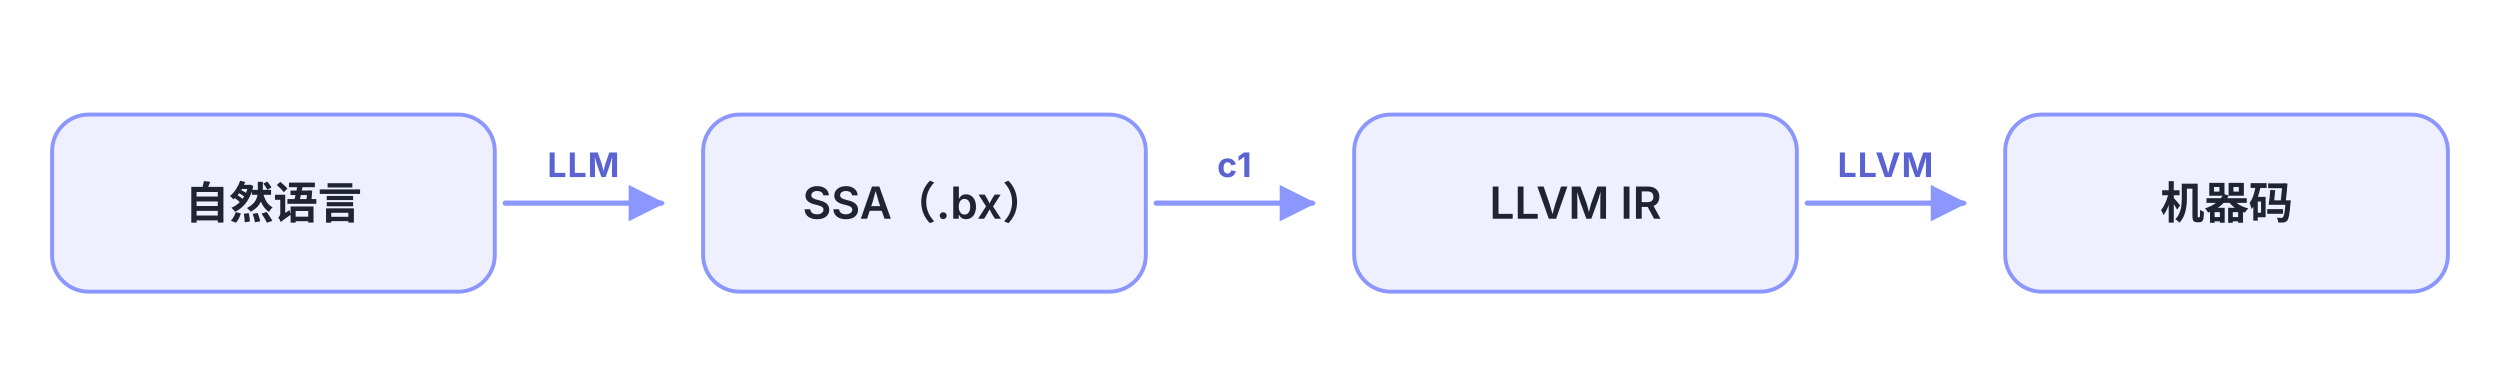
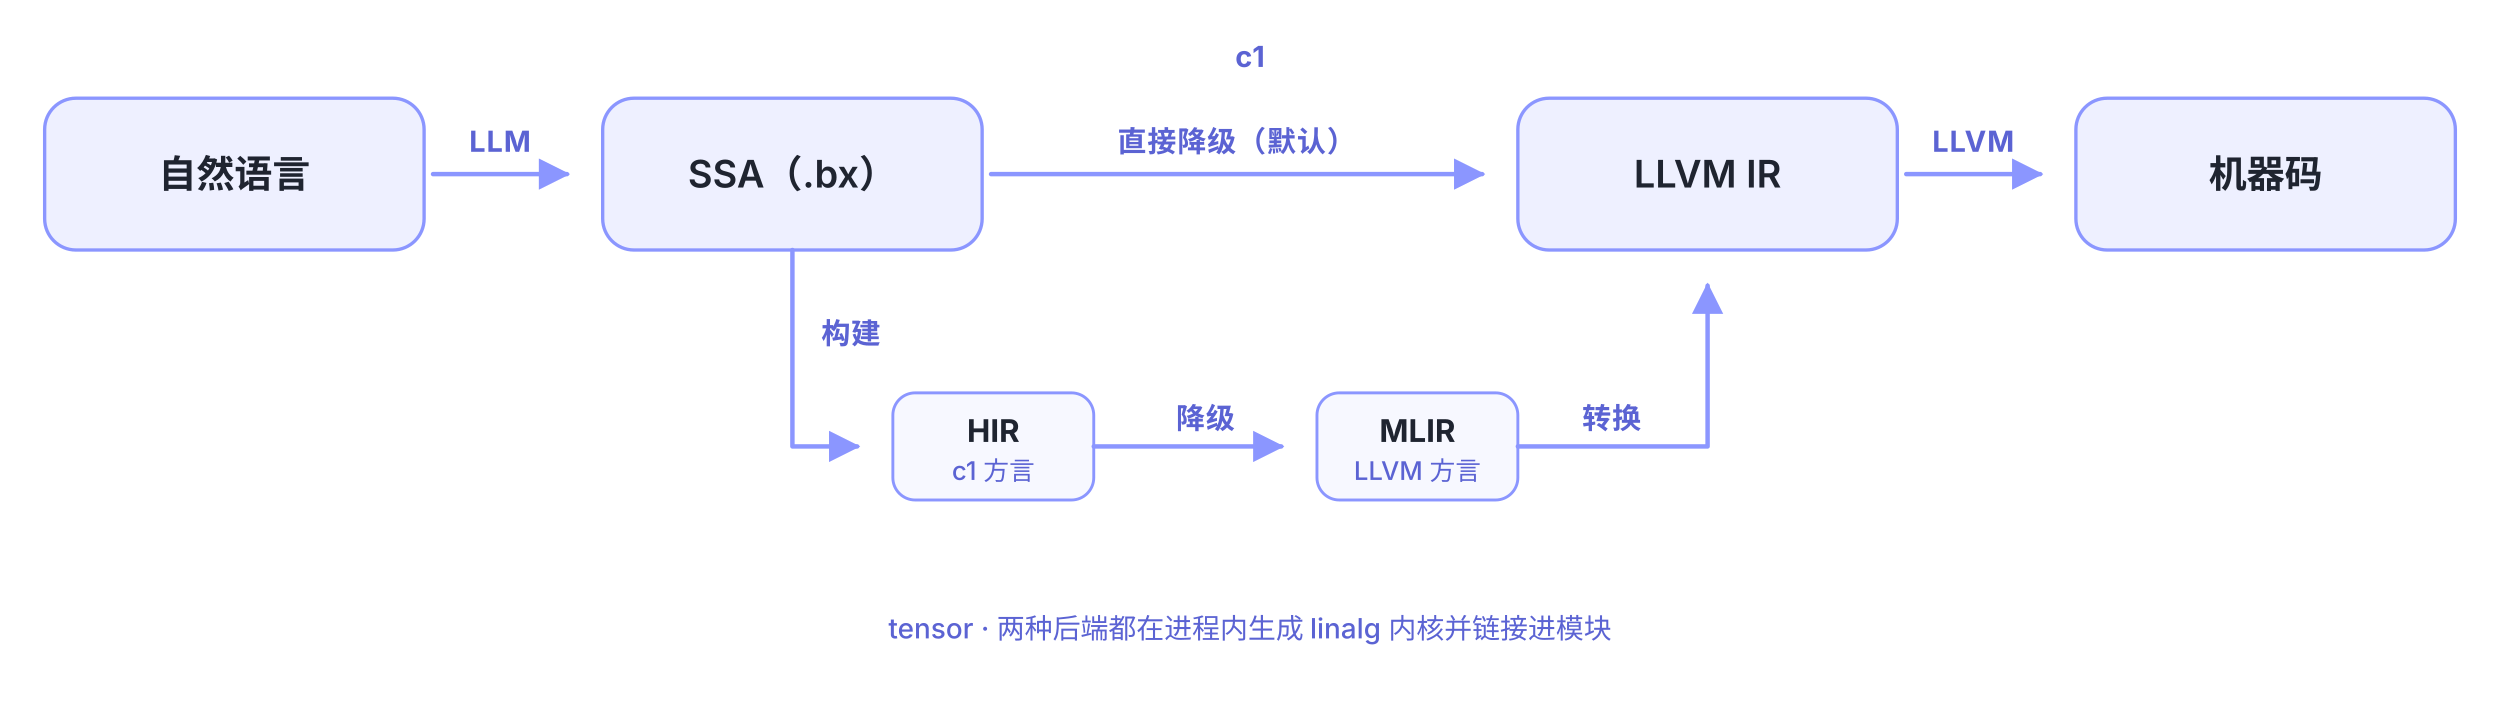
- <svg xmlns="http://www.w3.org/2000/svg" viewBox="0 0 960 150" width="960" height="150" role="img" aria-label="codeone 编译流水线：自然语言变为 SSA，经 c1 降级为 LLVM IR，再由 LLVM 生成机器码">
+ <svg xmlns="http://www.w3.org/2000/svg" viewBox="0 0 1120 320" width="1120" height="320" role="img" aria-label="codeone 编译流水线：自然语言变为 SSA，之后 c1 要么直接把 SSA 降级为 LLVM IR，要么先经 HIR 和 MLIR，再由 LLVM 生成机器码">
  <defs>
    <marker id="arrow" viewBox="0 0 10 10" refX="9" refY="5" markerWidth="7" markerHeight="7" orient="auto-start-reverse">
      <path d="M0 0 L10 5 L0 10 z" fill="#8B96FF" />
    </marker>
    <style>
      .box-accent { fill: #EEF0FF; stroke: #8B96FF; stroke-width: 1.5; }
      .label      { font-family: 'PingFang SC', 'Hiragino Sans GB', 'Microsoft YaHei', Inter, 'Helvetica Neue', Helvetica, Arial, sans-serif; font-size: 17px; font-weight: 600; fill: #1F2430; }
-       .edge       { stroke: #8B96FF; stroke-width: 2; stroke-linecap: round; fill: none; marker-end: url(#arrow); }
-       .edge-label { font-family: Inter, 'Helvetica Neue', Helvetica, Arial, sans-serif; font-size: 13px; font-weight: 700; fill: #5B63D3; letter-spacing: 0.4px; }
+       .edge       { stroke: #8B96FF; stroke-width: 2; stroke-linecap: round; stroke-linejoin: round; fill: none; marker-end: url(#arrow); }
+       .edge-label { font-family: 'PingFang SC', 'Hiragino Sans GB', 'Microsoft YaHei', Inter, 'Helvetica Neue', Helvetica, Arial, sans-serif; font-size: 13px; font-weight: 700; fill: #5B63D3; letter-spacing: 0.4px; }
+       .box-sub    { fill: #F7F8FF; stroke: #8B96FF; stroke-width: 1.3; }
+       .sub-title  { font-family: Inter, 'Helvetica Neue', Helvetica, Arial, sans-serif; font-size: 14px; font-weight: 700; fill: #1F2430; }
+       .sub-note   { font-family: 'PingFang SC', 'Hiragino Sans GB', 'Microsoft YaHei', Inter, 'Helvetica Neue', Helvetica, Arial, sans-serif; font-size: 11.5px; font-weight: 500; fill: #5B63D3; }
+       .note       { font-family: 'PingFang SC', 'Hiragino Sans GB', 'Microsoft YaHei', Inter, 'Helvetica Neue', Helvetica, Arial, sans-serif; font-size: 12.5px; font-weight: 500; fill: #5B63D3; }
    </style>
  </defs>
  <rect class="box-accent" x="20" y="44" width="170" height="68" rx="14" />
  <rect class="box-accent" x="270" y="44" width="170" height="68" rx="14" />
-   <rect class="box-accent" x="520" y="44" width="170" height="68" rx="14" />
-   <rect class="box-accent" x="770" y="44" width="170" height="68" rx="14" />
+   <rect class="box-accent" x="680" y="44" width="170" height="68" rx="14" />
+   <rect class="box-accent" x="930" y="44" width="170" height="68" rx="14" />
  <text class="label" x="105" y="84" text-anchor="middle">自然语言</text>
  <text class="label" x="355" y="84" text-anchor="middle">SSA（.bx）</text>
-   <text class="label" x="605" y="84" text-anchor="middle">LLVM IR</text>
-   <text class="label" x="855" y="84" text-anchor="middle">机器码</text>
+   <text class="label" x="765" y="84" text-anchor="middle">LLVM IR</text>
+   <text class="label" x="1015" y="84" text-anchor="middle">机器码</text>
  <path class="edge" d="M194 78 H254" />
-   <path class="edge" d="M444 78 H504" />
-   <path class="edge" d="M694 78 H754" />
+   <path class="edge" d="M854 78 H914" />
  <text class="edge-label" x="224" y="68" text-anchor="middle">LLM</text>
-   <text class="edge-label" x="474" y="68" text-anchor="middle">c1</text>
-   <text class="edge-label" x="724" y="68" text-anchor="middle">LLVM</text>
+   <text class="edge-label" x="884" y="68" text-anchor="middle">LLVM</text>
+   <text class="edge-label" x="560" y="30" text-anchor="middle">c1</text>
+   <path class="edge" d="M444 78 H664" />
+   <text class="edge-label" x="554" y="68" text-anchor="middle">直接降级（默认）</text>
+   <path class="edge" d="M355 112 V200 H384" />
+   <text class="edge-label" x="368" y="154">构建</text>
+   <rect class="box-sub" x="400" y="176" width="90" height="48" rx="10" />
+   <text class="sub-title" x="445" y="198" text-anchor="middle">HIR</text>
+   <text class="sub-note" x="445" y="215" text-anchor="middle">c1 方言</text>
+   <path class="edge" d="M490 200 H574" />
+   <text class="edge-label" x="540" y="192" text-anchor="middle">降级</text>
+   <rect class="box-sub" x="590" y="176" width="90" height="48" rx="10" />
+   <text class="sub-title" x="635" y="198" text-anchor="middle">MLIR</text>
+   <text class="sub-note" x="635" y="215" text-anchor="middle">LLVM 方言</text>
+   <path class="edge" d="M680 200 H765 V128" />
+   <text class="edge-label" x="722" y="192" text-anchor="middle">转换</text>
+   <text class="note" x="560" y="286" text-anchor="middle">tensor  ·  两种后端都在进程内生成 linalg 内核并链接进模块</text>
</svg>
